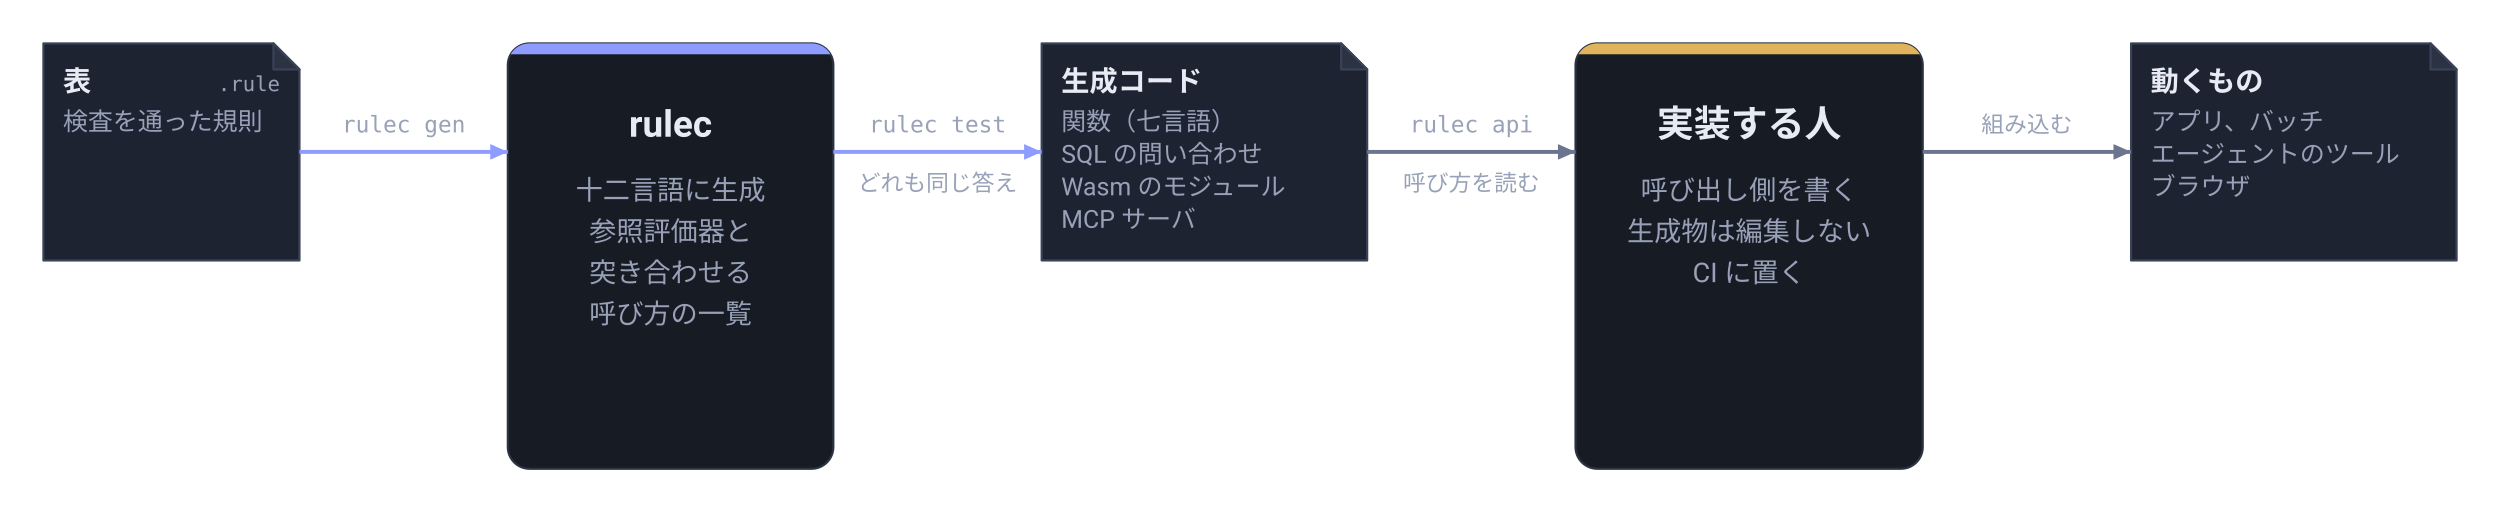
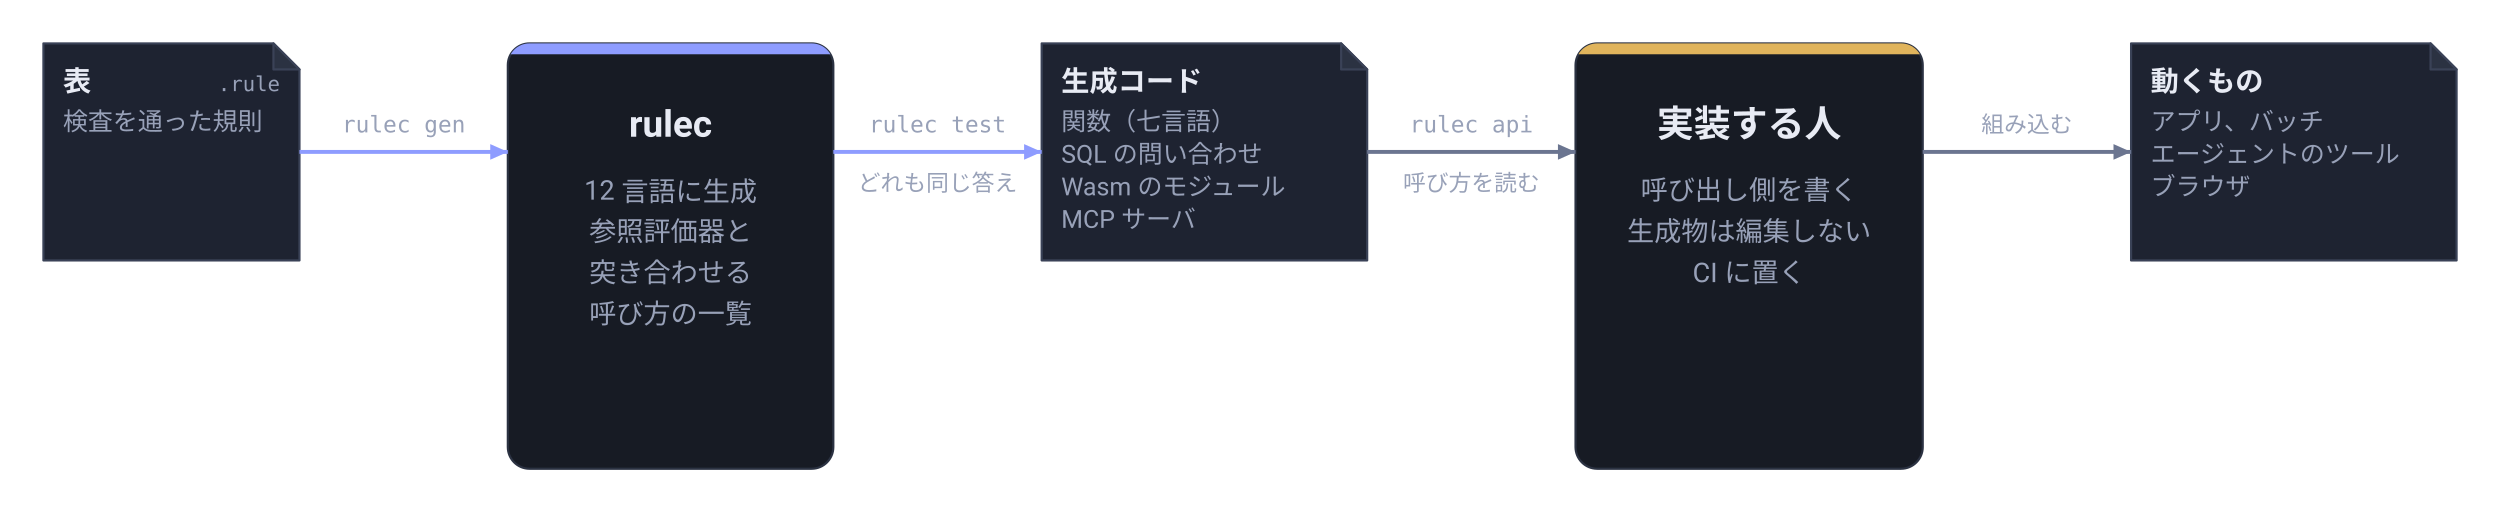
- <svg xmlns="http://www.w3.org/2000/svg" viewBox="0 0 1152 236" width="1152" height="236" role="img" aria-label="検査を通った表（.rule）から rulec gen が十二言語のコードを出し、rulec test が参照評価器と突き合わせる。実装する人は rulec api で呼び方を読み、関数・SQL・Wasm・MCP サーバのどれかを自分のアプリやバッチやエージェントに組み込む。生成物は編集せず、表が変われば CI の gen --check が止める。" font-family="-apple-system, BlinkMacSystemFont, &quot;Hiragino Sans&quot;, &quot;Noto Sans JP&quot;, &quot;Yu Gothic&quot;, Meiryo, &quot;Segoe UI&quot;, Roboto, sans-serif">
+ <svg xmlns="http://www.w3.org/2000/svg" viewBox="0 0 1152 236" width="1152" height="236" role="img" aria-label="検査を通った表（.rule）から rulec gen が12 言語のコードを出し、rulec test が参照評価器と突き合わせる。実装する人は rulec api で呼び方を読み、関数・SQL・Wasm・MCP サーバのどれかを自分のアプリやバッチやエージェントに組み込む。生成物は編集せず、表が変われば CI の gen --check が止める。" font-family="-apple-system, BlinkMacSystemFont, &quot;Hiragino Sans&quot;, &quot;Noto Sans JP&quot;, &quot;Yu Gothic&quot;, Meiryo, &quot;Segoe UI&quot;, Roboto, sans-serif">
  <defs>
    <marker id="head-neutral" viewBox="0 0 10 10" refX="9" refY="5" markerWidth="9" markerHeight="9" markerUnits="userSpaceOnUse" orient="auto">
      <path d="M0,1 L9,5 L0,9 Z" fill="#6b7590" />
    </marker>
    <marker id="head-accent" viewBox="0 0 10 10" refX="9" refY="5" markerWidth="9" markerHeight="9" markerUnits="userSpaceOnUse" orient="auto">
      <path d="M0,1 L9,5 L0,9 Z" fill="#8e9cff" />
    </marker>
    <marker id="head-human" viewBox="0 0 10 10" refX="9" refY="5" markerWidth="9" markerHeight="9" markerUnits="userSpaceOnUse" orient="auto">
      <path d="M0,1 L9,5 L0,9 Z" fill="#e0b45c" />
    </marker>
  </defs>
  <path d="M20,20.0 H126 L138,32.0 V120.0 H20 Z" fill="#1e2331" stroke="#3a4257" stroke-linejoin="round" />
  <path d="M126,20.0 V32.0 H138 Z" fill="#2b3242" stroke="#3a4257" stroke-linejoin="round" />
  <text x="29" y="42.0" font-size="13" font-weight="600" text-anchor="start" fill="#e8ebf4">表</text>
  <text x="129" y="42.0" font-size="9.5" font-weight="400" text-anchor="end" fill="#98a1b8" font-family="ui-monospace, SFMono-Regular, Menlo, Consolas, monospace">.rule</text>
  <text x="29" y="60.0" font-size="11.5" font-weight="400" text-anchor="start" fill="#98a1b8">検査を通った規則</text>
  <clipPath id="clip-1">
    <rect x="234" y="20" width="150" height="196" rx="10" />
  </clipPath>
  <rect x="234" y="20" width="150" height="196" rx="10" fill="#171b24" stroke="#2b3242" />
  <rect x="234" y="20" width="150" height="5" fill="#8e9cff" clip-path="url(#clip-1)" />
  <text x="309.0" y="63" font-size="17" font-weight="700" text-anchor="middle" fill="#e8ebf4">rulec</text>
-   <text x="309.0" y="92" font-size="12.5" font-weight="400" text-anchor="middle" fill="#98a1b8">十二言語に生成</text>
+   <text x="309.0" y="92" font-size="12.5" font-weight="400" text-anchor="middle" fill="#98a1b8">12 言語に生成</text>
  <text x="309.0" y="111" font-size="12.5" font-weight="400" text-anchor="middle" fill="#98a1b8">参照評価器と</text>
  <text x="309.0" y="130" font-size="12.5" font-weight="400" text-anchor="middle" fill="#98a1b8">突き合わせる</text>
  <text x="309.0" y="149" font-size="12.5" font-weight="400" text-anchor="middle" fill="#98a1b8">呼び方の一覧</text>
  <path d="M480,20.0 H618 L630,32.0 V120.0 H480 Z" fill="#1e2331" stroke="#3a4257" stroke-linejoin="round" />
  <path d="M618,20.0 V32.0 H630 Z" fill="#2b3242" stroke="#3a4257" stroke-linejoin="round" />
  <text x="489" y="42.0" font-size="13" font-weight="600" text-anchor="start" fill="#e8ebf4">生成コード</text>
  <text x="489" y="60.0" font-size="11.5" font-weight="400" text-anchor="start" fill="#98a1b8">関数（七言語）</text>
  <text x="489" y="75.0" font-size="11.5" font-weight="400" text-anchor="start" fill="#98a1b8">SQL の問い合わせ</text>
  <text x="489" y="90.0" font-size="11.5" font-weight="400" text-anchor="start" fill="#98a1b8">Wasm のモジュール</text>
  <text x="489" y="105.0" font-size="11.5" font-weight="400" text-anchor="start" fill="#98a1b8">MCP サーバ</text>
  <clipPath id="clip-3">
    <rect x="726" y="20" width="160" height="196" rx="10" />
  </clipPath>
  <rect x="726" y="20" width="160" height="196" rx="10" fill="#171b24" stroke="#2b3242" />
  <rect x="726" y="20" width="160" height="5" fill="#e0b45c" clip-path="url(#clip-3)" />
  <text x="806.0" y="63" font-size="17" font-weight="700" text-anchor="middle" fill="#e8ebf4">実装する人</text>
  <text x="806.0" y="92" font-size="12.5" font-weight="400" text-anchor="middle" fill="#98a1b8">呼び出し側を書く</text>
  <text x="806.0" y="111" font-size="12.5" font-weight="400" text-anchor="middle" fill="#98a1b8">生成物は編集しない</text>
  <text x="806.0" y="130" font-size="12.5" font-weight="400" text-anchor="middle" fill="#98a1b8">CI に置く</text>
  <path d="M982,20.0 H1120 L1132,32.0 V120.0 H982 Z" fill="#1e2331" stroke="#3a4257" stroke-linejoin="round" />
  <path d="M1120,20.0 V32.0 H1132 Z" fill="#2b3242" stroke="#3a4257" stroke-linejoin="round" />
  <text x="991" y="42.0" font-size="13" font-weight="600" text-anchor="start" fill="#e8ebf4">動くもの</text>
  <text x="991" y="60.0" font-size="11.5" font-weight="400" text-anchor="start" fill="#98a1b8">アプリ、バッチ</text>
  <text x="991" y="75.0" font-size="11.5" font-weight="400" text-anchor="start" fill="#98a1b8">エージェントのツール</text>
  <text x="991" y="90.0" font-size="11.5" font-weight="400" text-anchor="start" fill="#98a1b8">ブラウザ</text>
  <line x1="138" y1="70" x2="234" y2="70" stroke="#8e9cff" stroke-width="1.8" marker-end="url(#head-accent)" />
  <text x="186.0" y="61" font-size="10.5" font-weight="400" text-anchor="middle" fill="#98a1b8" font-family="ui-monospace, SFMono-Regular, Menlo, Consolas, monospace">rulec gen</text>
  <line x1="384" y1="70" x2="480" y2="70" stroke="#8e9cff" stroke-width="1.8" marker-end="url(#head-accent)" />
  <text x="432.0" y="61" font-size="10.5" font-weight="400" text-anchor="middle" fill="#98a1b8" font-family="ui-monospace, SFMono-Regular, Menlo, Consolas, monospace">rulec test</text>
  <text x="432.0" y="88" font-size="10.5" font-weight="400" text-anchor="middle" fill="#98a1b8">どれも同じ答え</text>
  <line x1="630" y1="70" x2="726" y2="70" stroke="#6b7590" stroke-width="1.8" marker-end="url(#head-neutral)" />
  <text x="678.0" y="61" font-size="10.5" font-weight="400" text-anchor="middle" fill="#98a1b8" font-family="ui-monospace, SFMono-Regular, Menlo, Consolas, monospace">rulec api</text>
  <text x="678.0" y="88" font-size="10.5" font-weight="400" text-anchor="middle" fill="#98a1b8">呼び方を読む</text>
  <line x1="886" y1="70" x2="982" y2="70" stroke="#6b7590" stroke-width="1.8" marker-end="url(#head-neutral)" />
  <text x="934.0" y="61" font-size="10.5" font-weight="400" text-anchor="middle" fill="#98a1b8">組み込む</text>
</svg>
